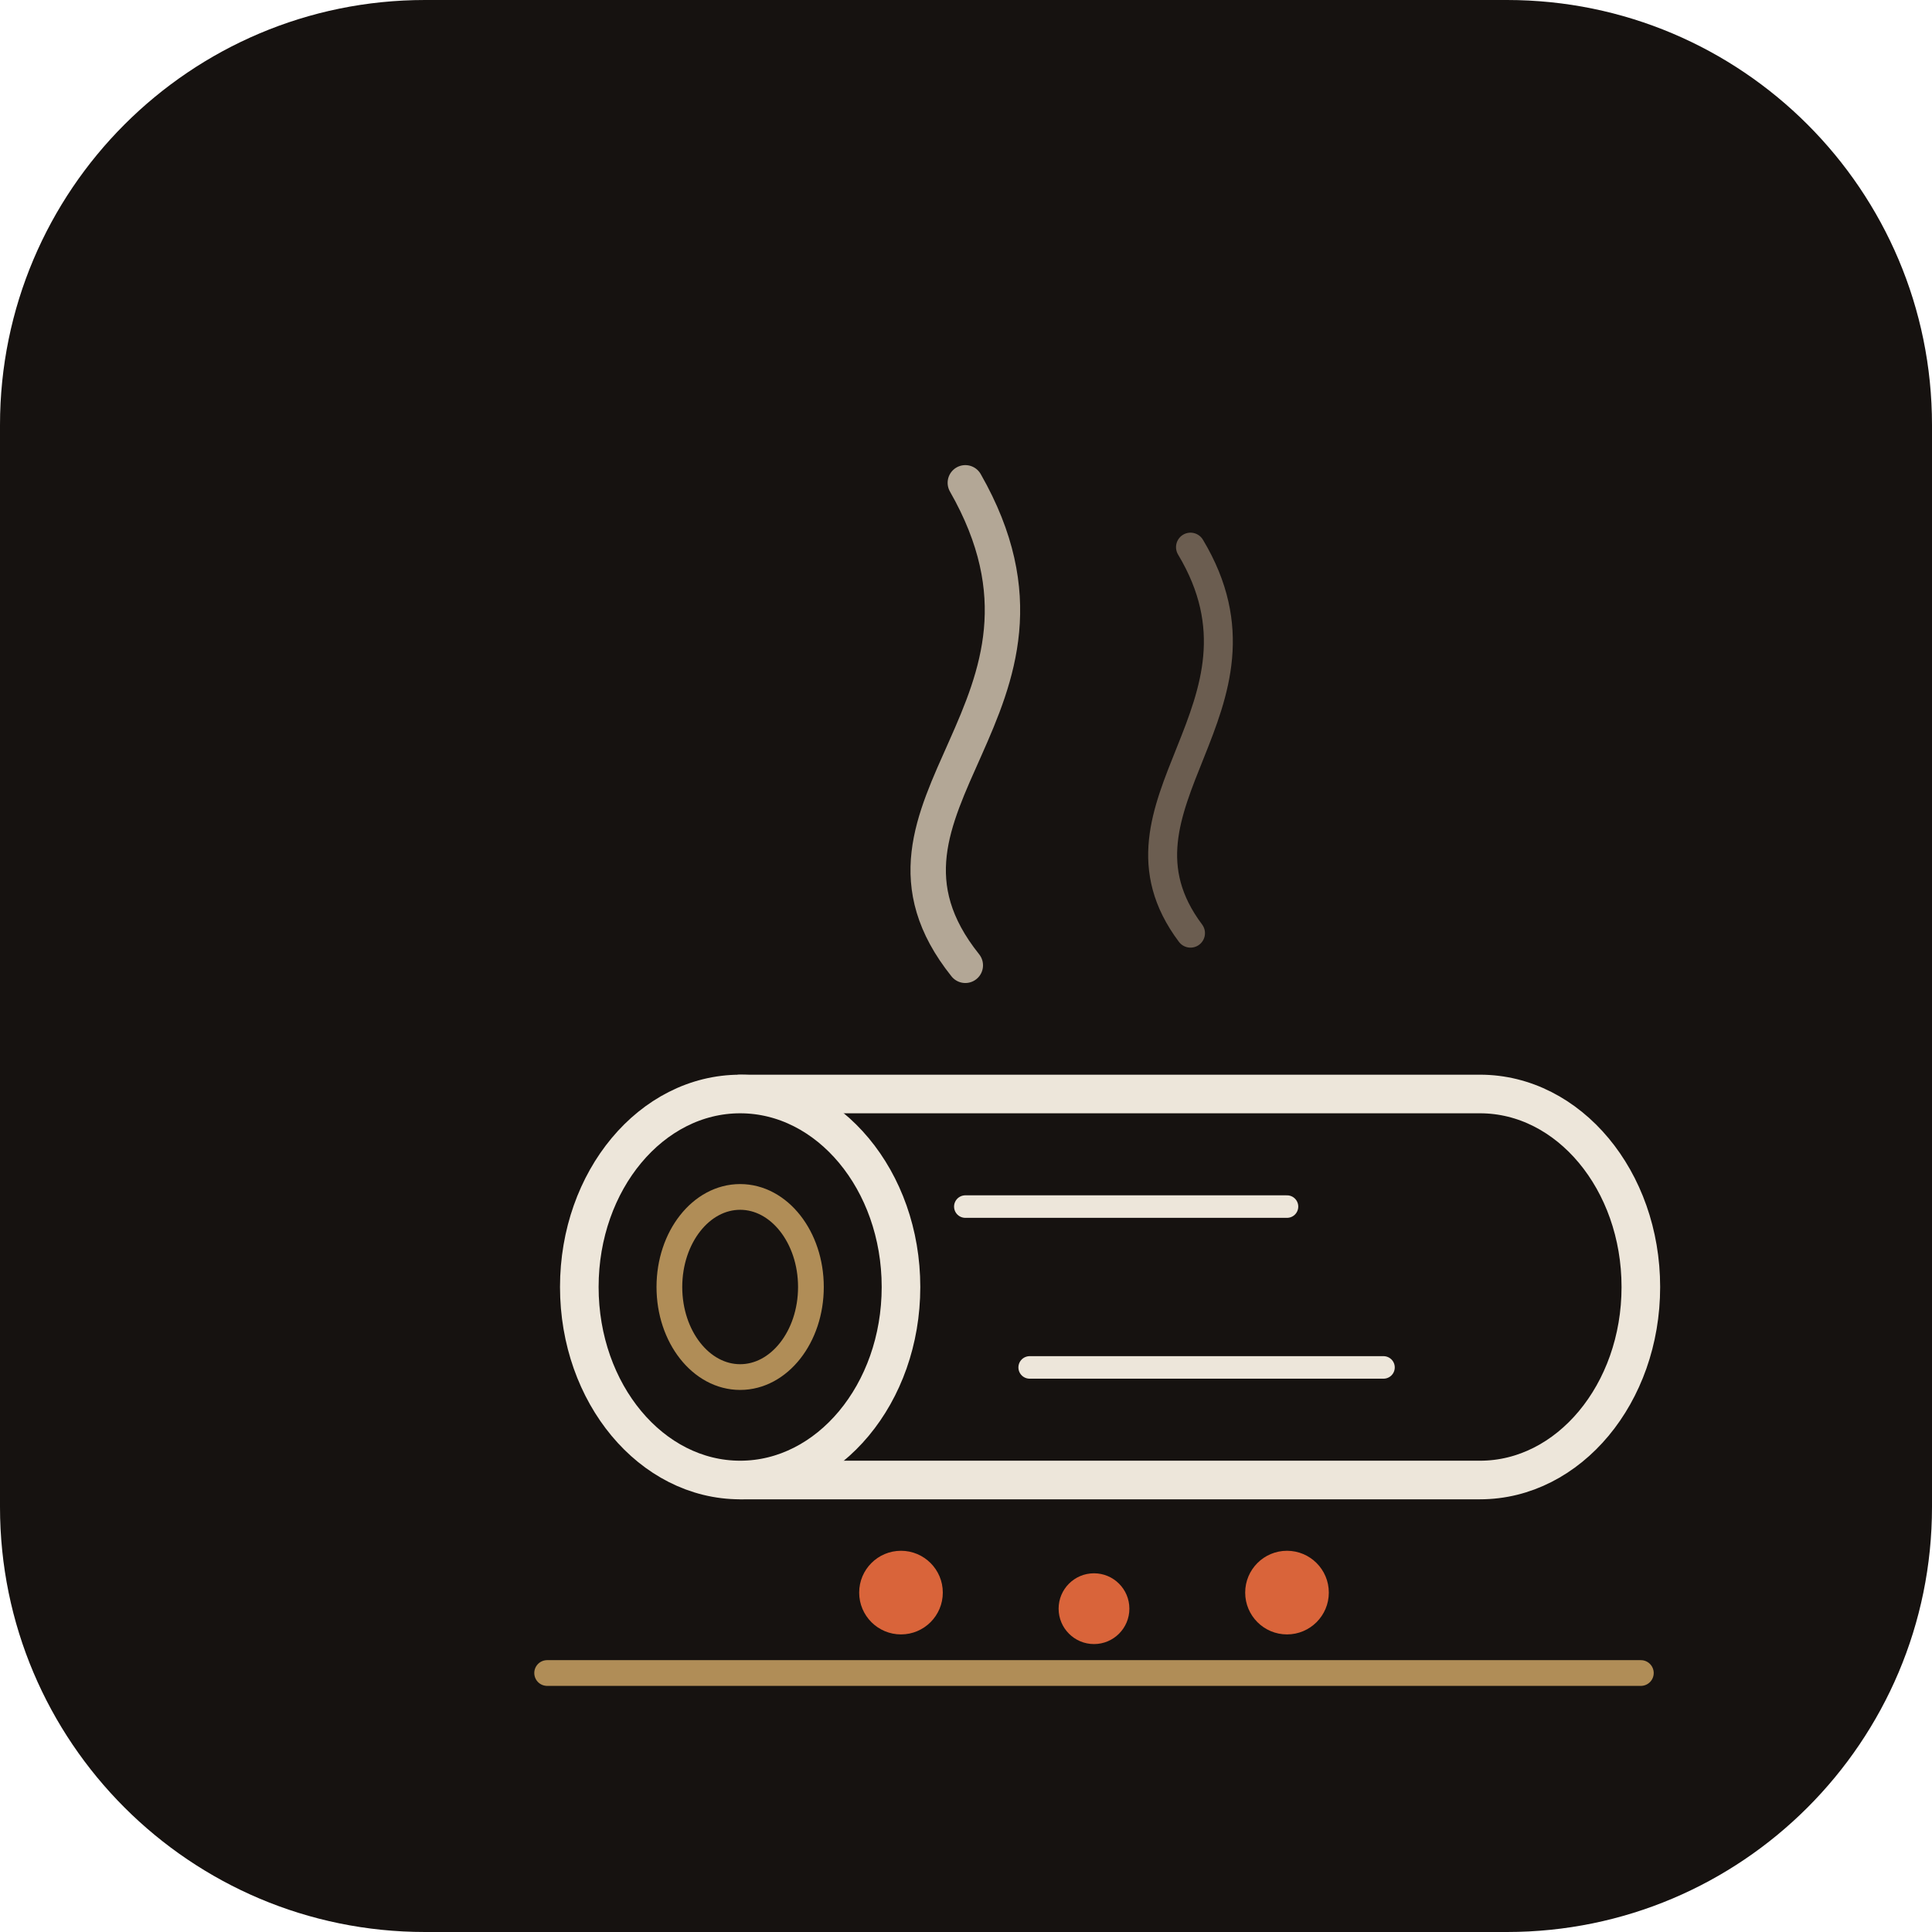
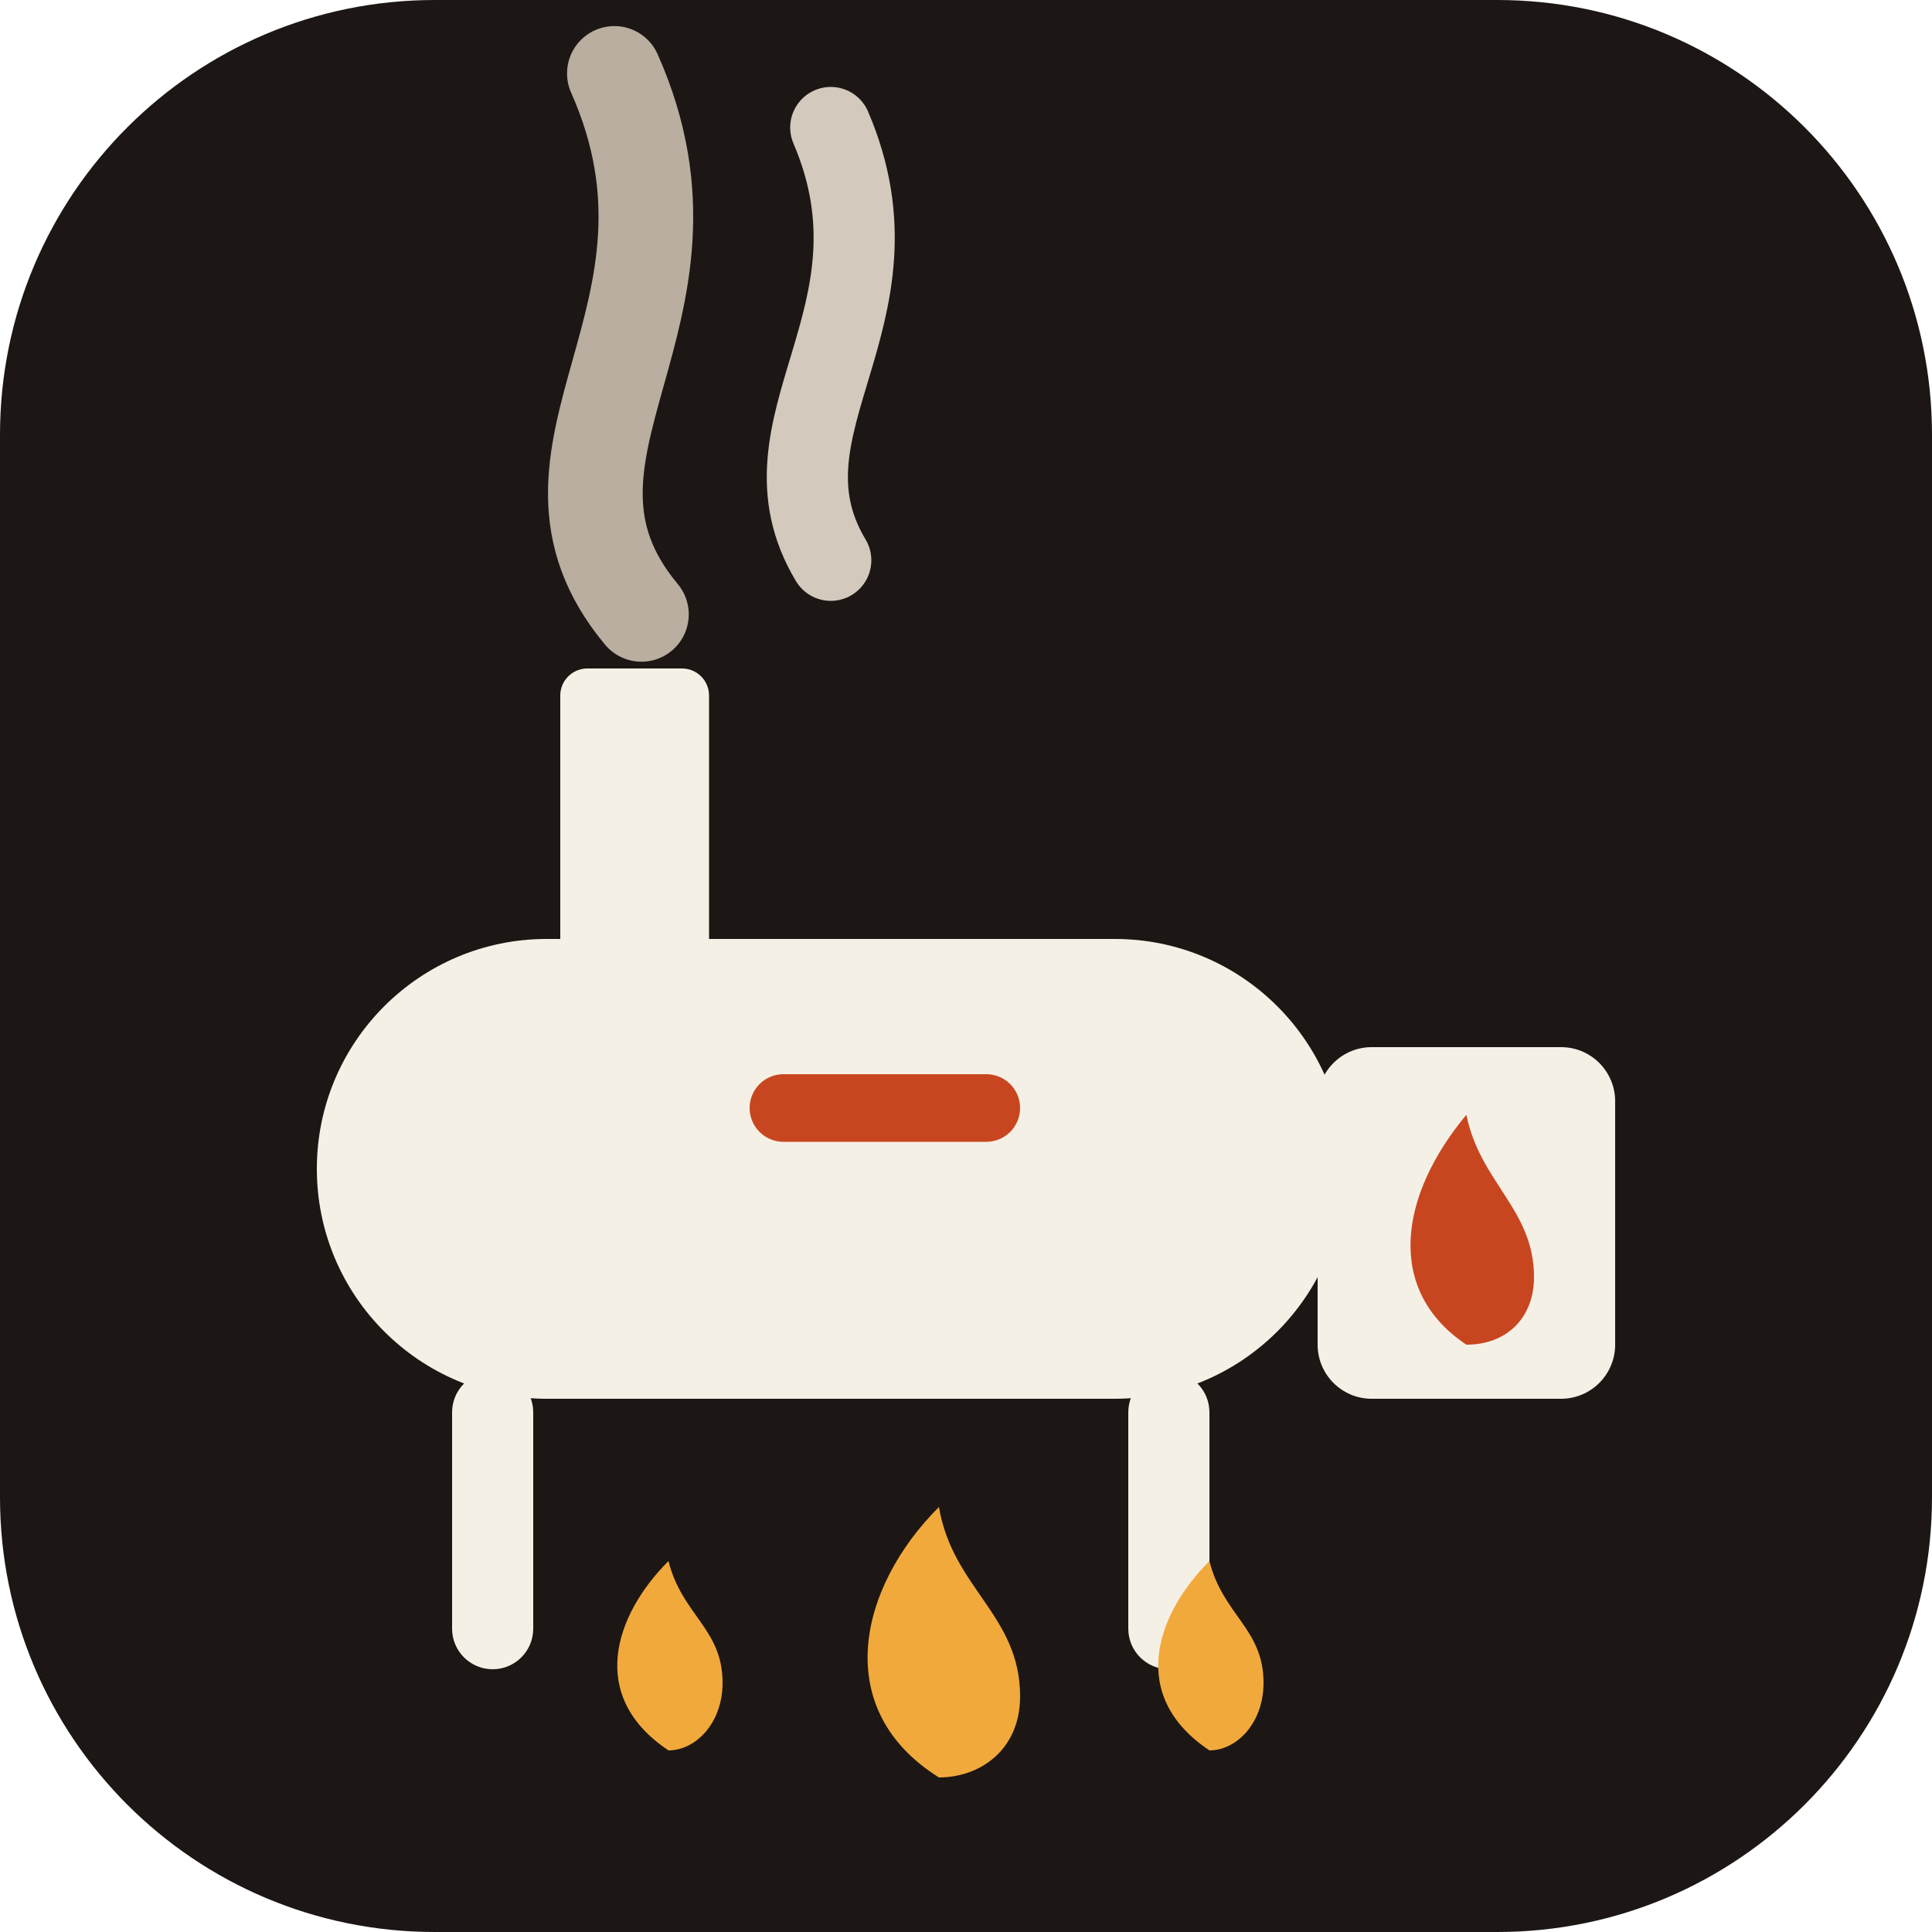
- <svg xmlns="http://www.w3.org/2000/svg" viewBox="0 0 200 200">
-   <rect width="200" height="200" rx="44" fill="#161210" />
-   <g transform="translate(30 30) scale(3.33)" fill="none" stroke-linecap="round" stroke-linejoin="round">
-     <path d="M21 21 C17 16 25 13 21 6" stroke="#B3A796" stroke-width="1.1" />
-     <path d="M28 20 C25 16 31 13 28 8" stroke="#6B5D50" stroke-width="0.9" />
-     <path d="M14 25 H37 A5 6 0 0 1 37 37 H14" stroke="#EDE6DA" stroke-width="1.2" />
-     <ellipse cx="14" cy="31" rx="5" ry="6" fill="#161210" stroke="#EDE6DA" stroke-width="1.2" />
-     <ellipse cx="14" cy="31" rx="2.2" ry="2.8" stroke="#B08D57" stroke-width="0.8" />
-     <path d="M21 28.5 H31 M23 33.5 H34" stroke="#EDE6DA" stroke-width="0.7" />
-     <path d="M8 43 H42" stroke="#B08D57" stroke-width="0.8" />
-     <circle cx="19" cy="40.5" r="1.3" fill="#D9643A" />
-     <circle cx="25" cy="41" r="1.1" fill="#D9643A" />
-     <circle cx="31" cy="40.5" r="1.3" fill="#D9643A" />
+ <svg xmlns="http://www.w3.org/2000/svg" viewBox="0 0 160 160" fill="none" stroke-linecap="round">
+   <rect width="160" height="160" rx="36" fill="#1C1714" />
+   <g transform="translate(80 80) scale(1.12) translate(-82 -70)">
+     <path d="M58 44 C48 32 64 22 56 4" stroke="#B9AE9F" stroke-width="7" />
+     <path d="M72 40 C66 30 78 22 72 8" stroke="#D3CABD" stroke-width="6" />
+     <rect x="52" y="48" width="11" height="22" rx="2" fill="#F5F0E6" />
+     <rect x="34" y="68" width="76" height="34" rx="17" fill="#F5F0E6" />
+     <rect x="66" y="78" width="20" height="5" rx="2.5" fill="#C8461F" />
+     <rect x="108" y="76" width="22" height="26" rx="4" fill="#F5F0E6" />
+     <path d="M119 98 C113 94 114 87 119 81 C120 86 124 88 124 93 C124 96 122 98 119 98Z" fill="#C8461F" />
+     <rect x="44" y="100" width="6" height="22" rx="3" fill="#F5F0E6" />
+     <rect x="94" y="100" width="6" height="22" rx="3" fill="#F5F0E6" />
+     <path d="M60 128 C54 124 56 118 60 114 C61 118 64 119 64 123 C64 126 62 128 60 128Z M80 130 C72 125 74 116 80 110 C81 116 86 118 86 124 C86 128 83 130 80 130Z M100 128 C94 124 96 118 100 114 C101 118 104 119 104 123 C104 126 102 128 100 128Z" fill="#F2A93B" />
  </g>
</svg>
